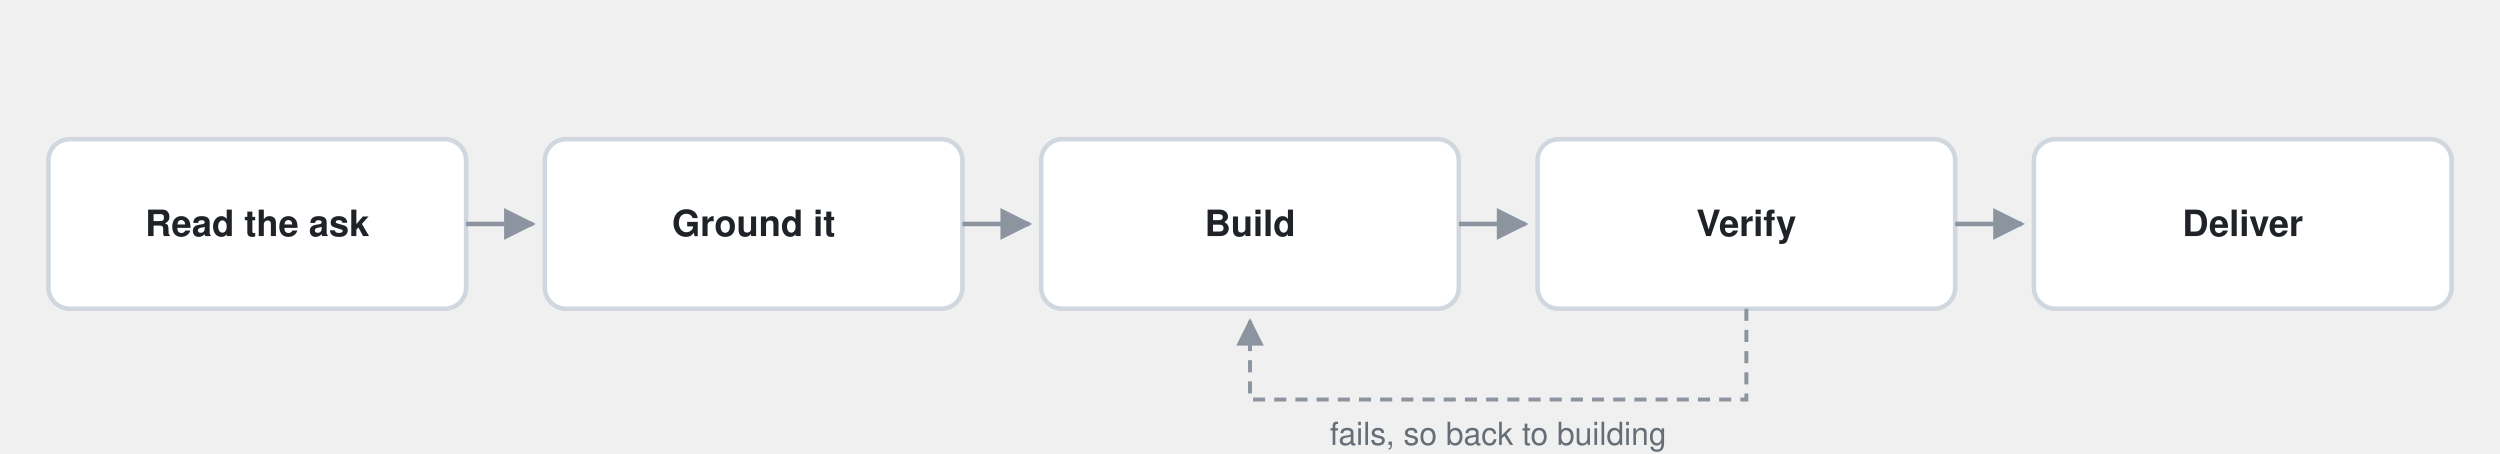
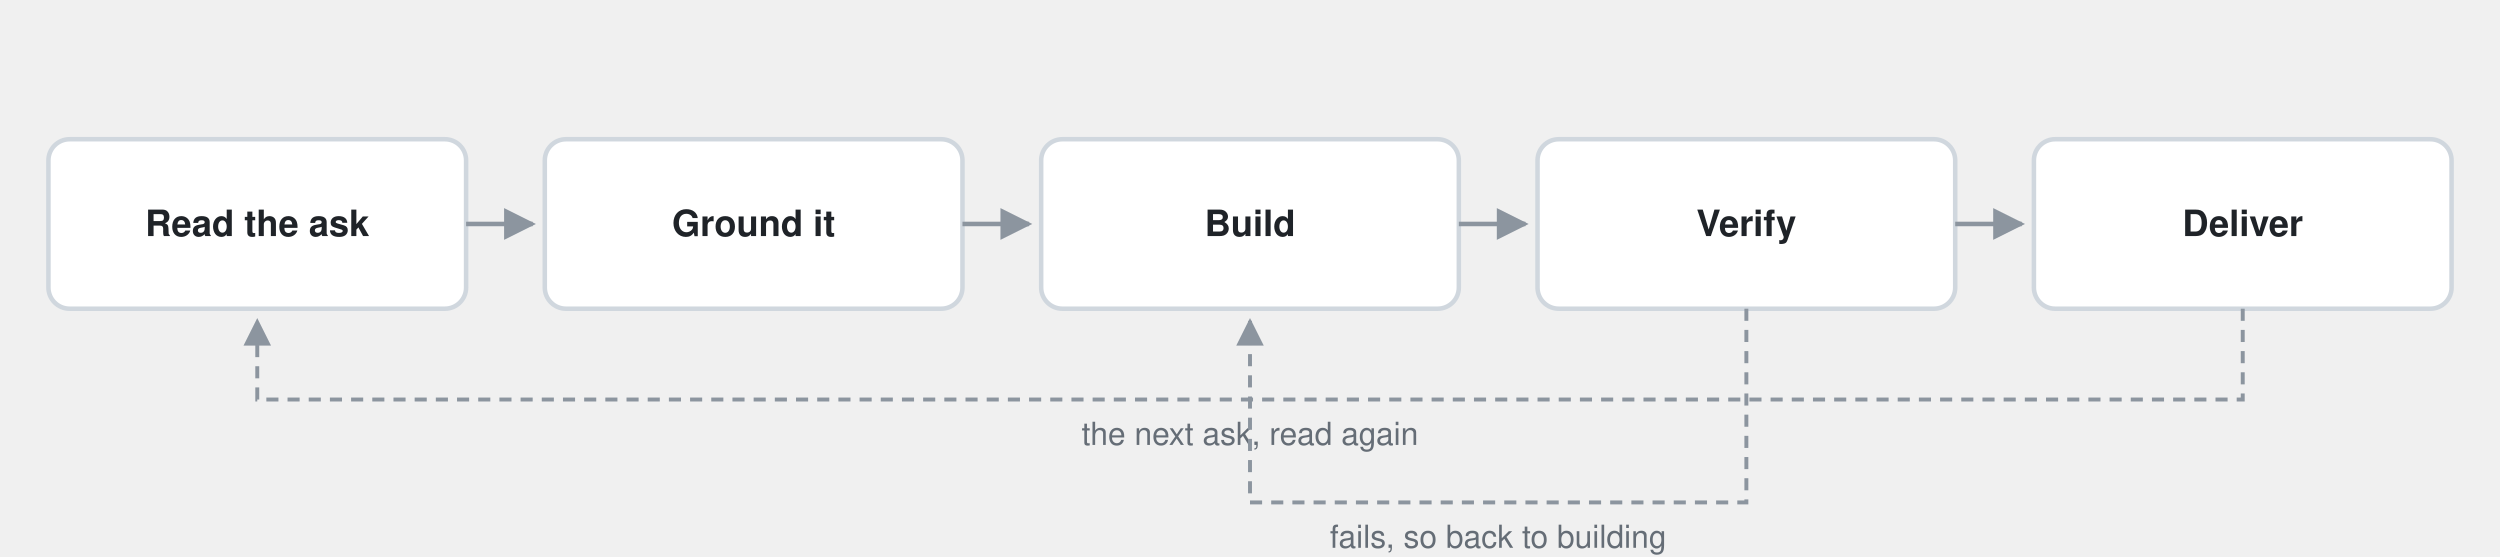
- <svg xmlns="http://www.w3.org/2000/svg" viewBox="0 0 826 150" width="826" height="150" role="img" aria-label="IC mode runs one loop: read the ask, ground it in the repo, build, verify through something that can disagree, deliver. A failed verification returns to building.">
+ <svg xmlns="http://www.w3.org/2000/svg" viewBox="0 0 826 184" width="826" height="184" role="img" aria-label="IC mode runs one loop: read the ask, ground it in the repo, build, verify through something that can disagree, deliver. A failed verification returns to building, and delivering returns to the read, because a session carries several asks.">
  <style>
  .t{font:600 12px ui-sans-serif,-apple-system,Segoe UI,Helvetica,Arial;fill:#1f2328}
  .s{font:10.5px ui-sans-serif,-apple-system,Segoe UI,Helvetica,Arial;fill:#656d76}
  .k{font:600 9px ui-sans-serif,sans-serif;fill:#7d4e00;letter-spacing:.07em}
  .b{fill:#ffffff;stroke:#d0d7de;stroke-width:1.5}
  .g{fill:#fff8c5;stroke:#9a6700;stroke-width:1.5}
  .a{fill:#fbefff;stroke:#8250df;stroke-width:1.5}
  .m{fill:#f6f8fa;stroke:#d0d7de;stroke-width:1.5}
  .ln{stroke:#8c959f;stroke-width:1.5;fill:none}
  .lp{stroke:#8c959f;stroke-width:1.3;fill:none;stroke-dasharray:4 3}
  .at{fill:#6639ba}
  @media (prefers-color-scheme: dark){
    .t{fill:#e6edf3}.s{fill:#9198a1}.k{fill:#e3b341}
    .b{fill:#151b23;stroke:#3d444d}
    .g{fill:#2b2412;stroke:#d4a72c}
    .a{fill:#231c33;stroke:#a371f7}
    .m{fill:#0d1117;stroke:#3d444d}
    .ln,.lp{stroke:#6e7681}
    .at{fill:#c297ff}
  }
</style>
  <defs>
    <marker id="h" viewBox="0 0 10 10" refX="9" refY="5" markerWidth="7" markerHeight="7" orient="auto-start-reverse">
      <path d="M0 0 L10 5 L0 10 z" fill="#8c959f" />
    </marker>
  </defs>
  <rect class="b" x="16" y="46" width="138" height="56" rx="7" />
  <text class="t" x="85.0" y="78.0" text-anchor="middle">Read the ask</text>
  <rect class="b" x="180" y="46" width="138" height="56" rx="7" />
  <text class="t" x="249.0" y="78.0" text-anchor="middle">Ground it</text>
  <path class="ln" d="M154 74.0 H176" marker-end="url(#h)" />
  <rect class="b" x="344" y="46" width="138" height="56" rx="7" />
  <text class="t" x="413.0" y="78.0" text-anchor="middle">Build</text>
  <path class="ln" d="M318 74.0 H340" marker-end="url(#h)" />
  <rect class="b" x="508" y="46" width="138" height="56" rx="7" />
  <text class="t" x="577.0" y="78.0" text-anchor="middle">Verify</text>
  <path class="ln" d="M482 74.0 H504" marker-end="url(#h)" />
  <rect class="b" x="672" y="46" width="138" height="56" rx="7" />
  <text class="t" x="741.0" y="78.0" text-anchor="middle">Deliver</text>
  <path class="ln" d="M646 74.0 H668" marker-end="url(#h)" />
-   <path class="lp" d="M577.0 102 V132 H413.0 V106" marker-end="url(#h)" />
-   <text class="s" x="495.0" y="147" text-anchor="middle">fails, so back to building</text>
+   <path class="lp" d="M741.0 102 V132 H85.0 V106" marker-end="url(#h)" />
+   <text class="s" x="413.0" y="147" text-anchor="middle">the next ask, read again</text>
+   <path class="lp" d="M577.0 102 V166 H413.0 V106" marker-end="url(#h)" />
+   <text class="s" x="495.0" y="181" text-anchor="middle">fails, so back to building</text>
</svg>
